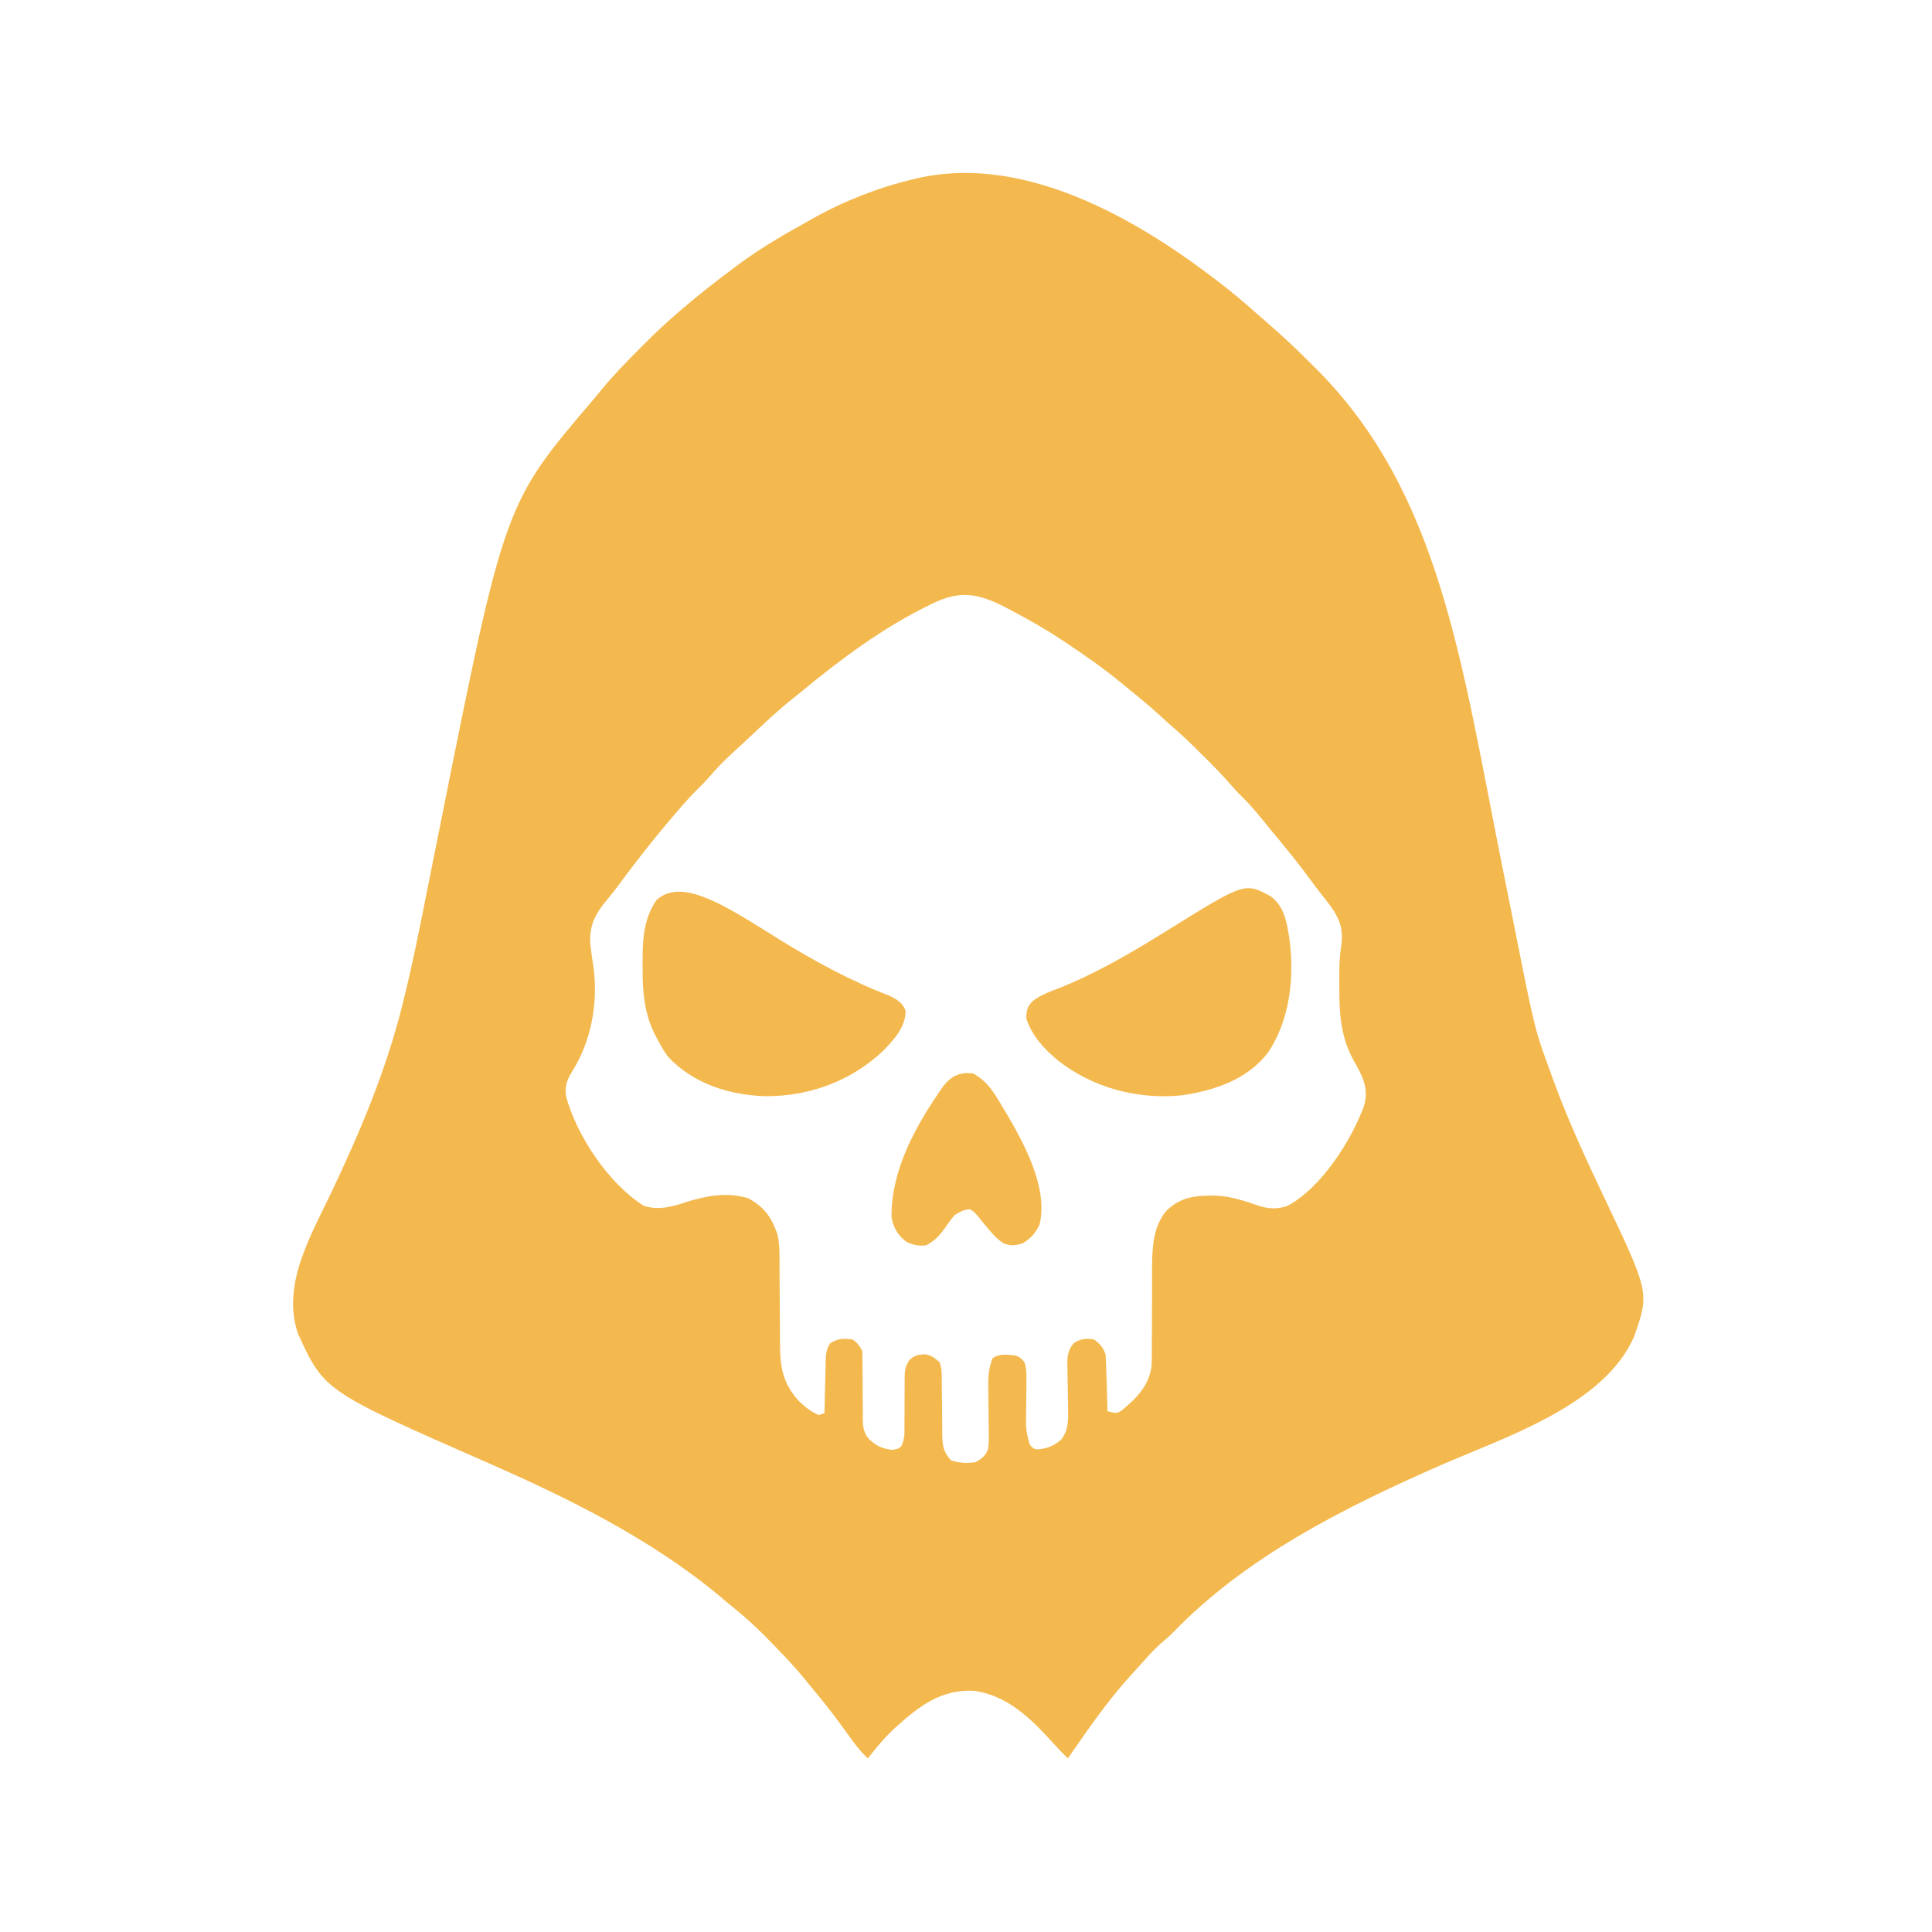
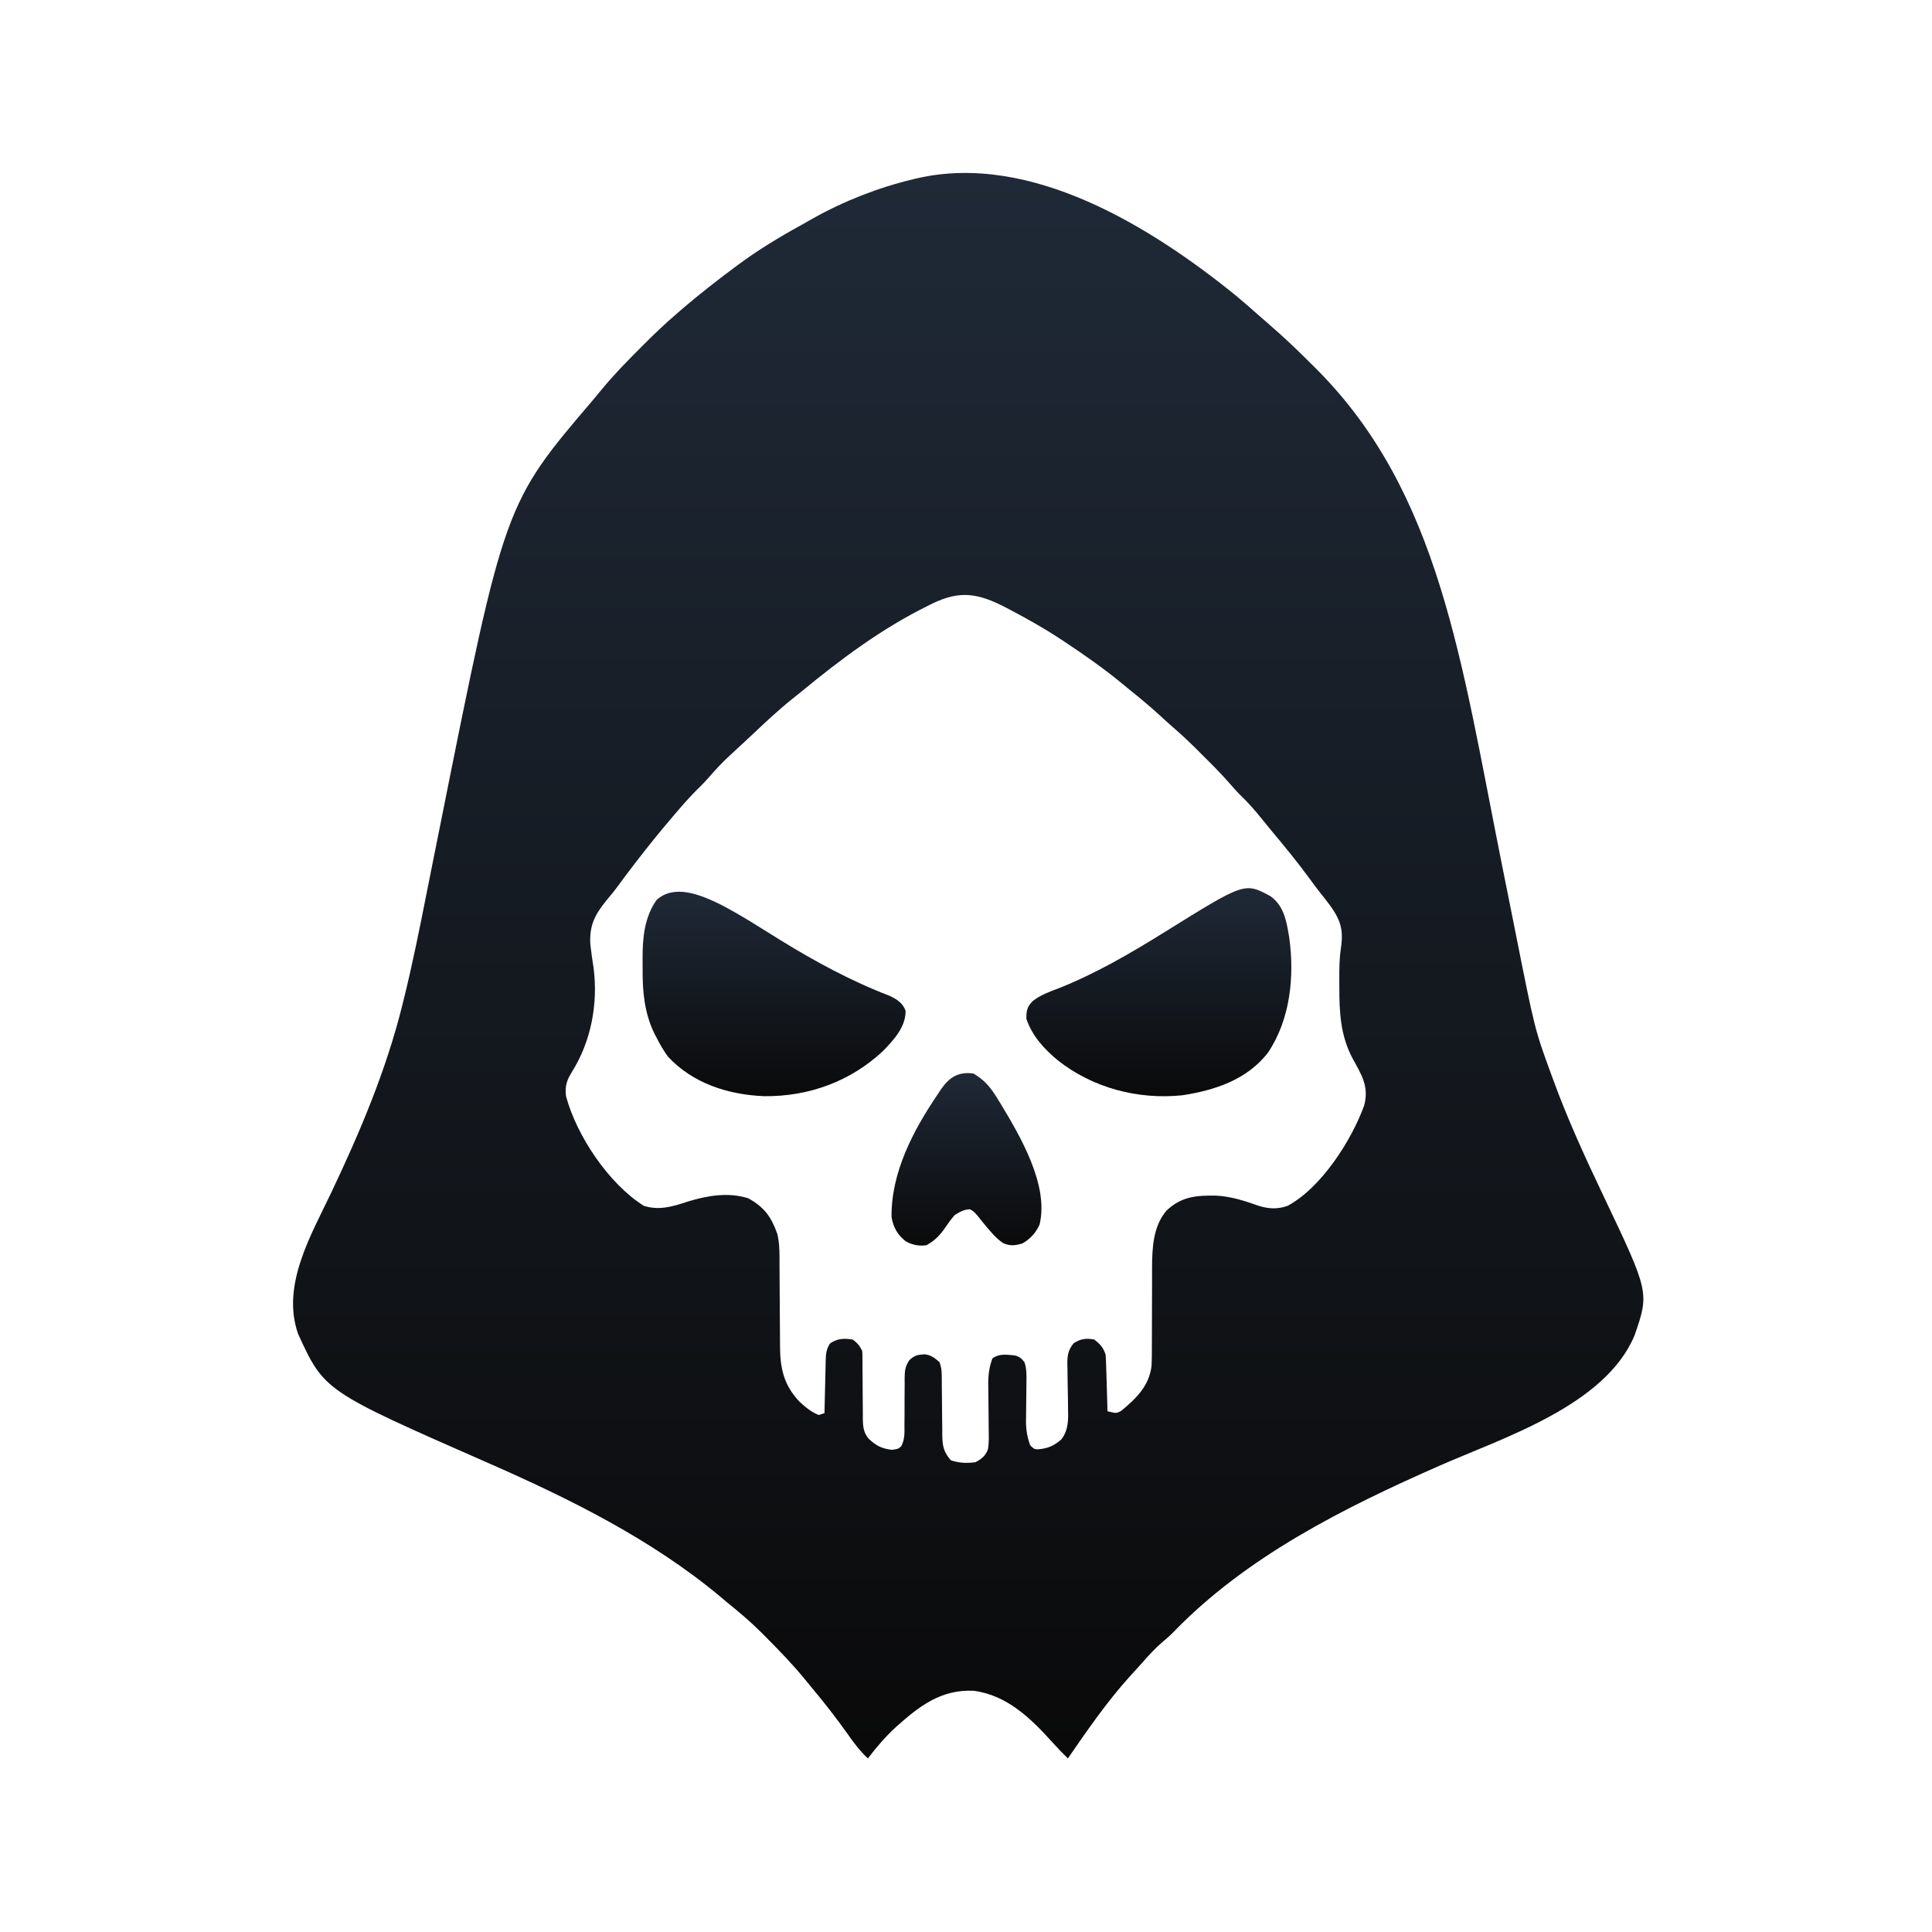
- <svg xmlns="http://www.w3.org/2000/svg" version="1.1" viewBox="0 0 1024 1024" fill-rule="evenodd" aria-hidden="true" fill="#f4b94e">
-   <path d="M0 0 C4.04 3.37 8 6.83 11.93 10.32 C13.35 11.55 14.77 12.78 16.18 14.01 C17.44 15.12 18.69 16.22 19.93 17.32 C20.3 17.64 20.3 17.64 22.13 19.26 C28.33 24.78 34.27 30.51 40.12 36.39 C40.97 37.23 41.82 38.08 42.7 38.95 C108.1 104.46 119.49 194.25 140.72 300.28 C142.23 307.84 143.75 315.4 145.27 322.97 C146.18 327.51 147.09 332.06 148 336.62 C158.4 388.99 158.4 388.99 167.12 412.76 C167.35 413.4 167.58 414.03 167.82 414.68 C175.57 436.08 185.03 456.65 194.8 477.17 C219.15 528.37 219.15 528.37 211.25 551.2 C195.69 588.24 141.95 605.23 107.92 620.18 C57.42 642.37 5.23 668.48 -33.5 708.76 C-35.24 710.5 -37.07 712.06 -38.94 713.64 C-42.9 717.05 -46.34 720.81 -49.78 724.73 C-51.99 727.24 -54.24 729.68 -56.5 732.14 C-68.5 745.49 -78.89 760.57 -89.07 775.32 C-91.87 772.58 -94.57 769.79 -97.19 766.87 C-108.66 754.15 -121.19 741.85 -138.92 739.48 C-156.23 738.62 -167.81 747.59 -180.07 758.57 C-185.68 763.69 -190.44 769.29 -195.07 775.32 C-199.4 771.29 -202.68 766.85 -206.07 762.01 C-211.91 753.8 -218.06 745.91 -224.52 738.18 C-225.97 736.45 -227.39 734.7 -228.81 732.95 C-235.02 725.42 -241.75 718.44 -248.63 711.51 C-249.49 710.64 -250.35 709.77 -251.24 708.87 C-257.21 702.93 -263.49 697.58 -270.07 692.32 C-271.17 691.4 -272.27 690.46 -273.37 689.52 C-309.93 659.03 -353.54 637.49 -396.89 618.49 C-483.2 580.58 -483.2 580.58 -497.07 550.32 C-506.11 524.54 -490.17 497.92 -479.41 475.25 C-464.13 443.03 -450.47 410.76 -441.82 376.07 C-441.73 375.69 -441.73 375.69 -441.25 373.77 C-436.49 354.66 -432.64 335.37 -428.82 316.06 C-427.85 311.17 -426.87 306.27 -425.89 301.38 C-424.51 294.54 -423.14 287.7 -421.78 280.86 C-387.68 110.28 -387.68 110.28 -340.7 55.25 C-339.22 53.5 -337.77 51.74 -336.32 49.96 C-329.78 41.99 -322.6 34.68 -315.32 27.39 C-314.82 26.89 -314.32 26.39 -313.81 25.88 C-308.08 20.15 -302.25 14.57 -296.07 9.32 C-295.06 8.45 -294.05 7.57 -293.04 6.69 C-284.31 -0.78 -275.29 -7.82 -266.07 -14.68 C-265.38 -15.19 -264.69 -15.7 -263.99 -16.23 C-253.29 -24.16 -242.12 -30.94 -230.45 -37.36 C-228.38 -38.5 -226.33 -39.67 -224.28 -40.85 C-207.79 -50.12 -189.47 -57.29 -171.07 -61.68 C-170.4 -61.84 -169.73 -62 -169.04 -62.16 C-108.75 -76.07 -44.91 -36.42 0 0 Z M-161.07 163.32 C-161.37 163.47 -161.37 163.47 -162.9 164.22 C-187.49 176.3 -209.24 192.54 -230.3 209.88 C-231.85 211.15 -233.42 212.4 -234.99 213.65 C-242.36 219.54 -249.2 225.94 -256.04 232.42 C-258.13 234.39 -260.23 236.33 -262.34 238.28 C-263.04 238.93 -263.75 239.59 -264.48 240.26 C-265.82 241.51 -267.17 242.76 -268.52 244 C-272.45 247.65 -276.03 251.47 -279.52 255.54 C-281.28 257.57 -283.14 259.46 -285.07 261.32 C-288.95 265.16 -292.53 269.17 -296.07 273.32 C-296.89 274.28 -297.71 275.24 -298.56 276.23 C-305.29 284.08 -311.76 292.12 -318.07 300.32 C-318.55 300.95 -319.03 301.57 -319.52 302.21 C-322.05 305.5 -324.54 308.8 -326.98 312.16 C-329.06 315.03 -331.26 317.76 -333.56 320.46 C-339.77 328.14 -342.79 333.83 -342.17 343.91 C-341.72 348.07 -341.1 352.18 -340.45 356.31 C-338.01 375.49 -341.78 395.4 -352.07 411.68 C-354.75 416.07 -355.67 419.05 -355.07 424.32 C-349.45 445.29 -332.43 470.74 -313.84 482.43 C-305.91 484.98 -298.63 482.88 -291 480.32 C-280.45 477.06 -269.28 475.03 -258.44 478.45 C-250.05 483.11 -246.28 488.21 -243.07 497.32 C-242.12 501.23 -241.94 504.87 -241.92 508.88 C-241.92 509.54 -241.92 509.54 -241.9 512.85 C-241.9 513.54 -241.9 514.24 -241.9 514.96 C-241.89 517.15 -241.87 519.34 -241.86 521.53 C-241.8 527.76 -241.76 533.99 -241.74 540.22 C-241.73 544.04 -241.7 547.86 -241.66 551.67 C-241.65 553.12 -241.64 554.57 -241.64 556.01 C-241.66 568.27 -239.84 577.27 -231.23 586.34 C-228.18 589.14 -224.96 591.82 -221.07 593.32 C-220.08 592.99 -219.09 592.66 -218.07 592.32 C-218.05 591.35 -218.03 590.37 -218.01 589.36 C-217.93 585.72 -217.84 582.08 -217.75 578.45 C-217.71 576.87 -217.68 575.3 -217.64 573.73 C-217.6 571.46 -217.54 569.2 -217.48 566.93 C-217.47 566.23 -217.46 565.53 -217.44 564.81 C-217.34 561.19 -217.18 558.33 -215.07 555.32 C-211.06 552.66 -207.77 552.61 -203.07 553.32 C-200.56 555.2 -199.45 556.56 -198.07 559.32 C-197.97 560.68 -197.94 562.04 -197.94 563.4 C-197.94 564.25 -197.93 565.09 -197.93 565.95 C-197.93 566.86 -197.93 567.78 -197.93 568.72 C-197.91 570.64 -197.89 572.57 -197.87 574.49 C-197.84 577.53 -197.82 580.57 -197.82 583.61 C-197.81 586.54 -197.78 589.47 -197.74 592.4 C-197.74 592.85 -197.74 592.85 -197.76 595.14 C-197.68 599.45 -197.46 602.4 -194.7 605.83 C-190.77 609.55 -187.77 611.12 -182.38 611.76 C-179.07 611.32 -179.07 611.32 -177.38 609.86 C-175.42 606.07 -175.66 602.56 -175.69 598.36 C-175.68 596.57 -175.66 594.79 -175.64 593 C-175.63 590.19 -175.63 587.38 -175.63 584.57 C-175.63 581.86 -175.6 579.14 -175.57 576.42 C-175.57 576 -175.57 576 -175.59 573.89 C-175.54 569.84 -175.38 567.81 -173.16 564.31 C-170.41 561.7 -168.77 561.37 -165.1 561.12 C-161.65 561.47 -159.61 563.09 -157.07 565.32 C-156.15 568.07 -155.94 569.69 -155.92 572.52 C-155.92 572.94 -155.92 572.94 -155.9 575.07 C-155.9 575.97 -155.89 576.88 -155.89 577.81 C-155.87 579.74 -155.84 581.66 -155.82 583.58 C-155.78 586.61 -155.75 589.64 -155.74 592.67 C-155.72 595.59 -155.68 598.51 -155.64 601.44 C-155.64 601.89 -155.64 601.89 -155.65 604.17 C-155.54 609.81 -154.84 613.04 -151.07 617.32 C-146.71 618.78 -142.62 618.96 -138.07 618.32 C-134.95 616.77 -132.56 614.81 -131.42 611.4 C-130.81 607.84 -130.99 604.25 -131.04 600.65 C-131.05 598.92 -131.06 597.18 -131.08 595.45 C-131.1 592.73 -131.13 590.01 -131.16 587.3 C-131.19 584.66 -131.21 582.03 -131.23 579.4 C-131.24 578.59 -131.25 577.79 -131.27 576.96 C-131.29 572.03 -130.78 567.97 -129.07 563.32 C-125.37 560.63 -121.49 561.31 -117.15 561.74 C-114.64 562.44 -113.67 563.29 -112.07 565.32 C-110.88 568.9 -110.98 572.1 -111.04 575.81 C-111.05 577.32 -111.06 578.82 -111.08 580.33 C-111.1 582.7 -111.13 585.07 -111.16 587.44 C-111.19 589.73 -111.21 592.02 -111.23 594.31 C-111.24 595.01 -111.25 595.71 -111.27 596.42 C-111.29 601.05 -110.62 604.97 -109.07 609.32 C-107.07 611.32 -107.07 611.32 -105.15 611.51 C-99.74 611.07 -96.55 609.77 -92.48 606.19 C-88.67 601.16 -88.83 595.6 -88.98 589.6 C-89 587.91 -89.02 586.22 -89.04 584.53 C-89.08 581.89 -89.13 579.25 -89.18 576.61 C-89.23 574.04 -89.26 571.48 -89.29 568.91 C-89.3 568.52 -89.3 568.52 -89.35 566.53 C-89.4 561.92 -88.98 558.96 -86.07 555.32 C-82.39 552.88 -79.33 552.49 -75.07 553.32 C-71.85 555.86 -70.36 557.44 -69.07 561.32 C-68.91 563.61 -68.82 565.89 -68.75 568.18 C-68.74 568.51 -68.74 568.51 -68.69 570.19 C-68.62 572.29 -68.56 574.4 -68.5 576.51 C-68.46 577.94 -68.42 579.38 -68.37 580.81 C-68.27 584.31 -68.16 587.82 -68.07 591.32 C-63.35 592.48 -63.35 592.48 -60.78 591.1 C-52.82 584.5 -45.91 577.85 -44.7 567.06 C-44.58 563.89 -44.53 560.72 -44.55 557.55 C-44.56 555.42 -44.55 553.29 -44.53 551.16 C-44.51 547.4 -44.5 543.63 -44.5 539.87 C-44.5 533.86 -44.49 527.86 -44.45 521.85 C-44.44 519.78 -44.45 517.7 -44.46 515.63 C-44.4 504.97 -44.01 493.47 -36.81 484.98 C-28.93 477.51 -21.11 476.88 -10.68 477.03 C-2.76 477.36 4.62 479.81 12.06 482.43 C17.31 484.07 22.16 484.33 27.38 482.44 C45.17 472.91 61.15 447.97 67.93 429.39 C70.73 419.28 66.54 412.92 61.75 404.16 C55.42 392.19 54.77 379.77 54.81 366.51 C54.81 365.86 54.81 365.86 54.79 362.58 C54.78 357.02 54.78 351.59 55.62 346.09 C57.02 336.74 55.77 331.54 50.25 323.7 C48.45 321.29 46.61 318.93 44.73 316.58 C43.06 314.48 41.46 312.35 39.89 310.17 C33.15 300.87 25.86 292.03 18.51 283.22 C17.1 281.52 15.71 279.81 14.33 278.09 C10.46 273.27 6.54 268.72 2.05 264.47 C0.21 262.61 -1.48 260.7 -3.19 258.72 C-7.57 253.67 -12.27 248.97 -17 244.26 C-17.86 243.4 -18.71 242.54 -19.6 241.66 C-24.04 237.22 -28.54 232.93 -33.31 228.84 C-35.72 226.76 -38.04 224.61 -40.38 222.45 C-45.78 217.53 -51.37 212.9 -57.07 208.32 C-58.19 207.4 -59.31 206.48 -60.43 205.55 C-70.22 197.51 -80.49 190.3 -91.07 183.32 C-91.74 182.88 -92.41 182.43 -93.1 181.97 C-101.47 176.45 -110.13 171.57 -119 166.89 C-119.96 166.38 -120.92 165.87 -121.91 165.35 C-136.35 157.86 -146.11 155.96 -161.07 163.32 Z " fill="#f4b94e" transform="translate(655.0659,156.6753)" />
-   <path d="M0 0 C11.08 5.64 21.53 12.45 32.08 19 C50.7 30.5 70 41 90.47 48.84 C94.47 50.75 97.47 52.6 98.98 56.85 C98.98 65.47 92.71 72.17 87.02 78.07 C69.75 94.25 47.57 102.3 23.98 102.04 C4.98 101.27 -13.83 95.29 -27.02 81.04 C-29.33 77.85 -31.23 74.55 -33.02 71.04 C-33.4 70.32 -33.78 69.6 -34.17 68.86 C-39.38 58.16 -40.52 46.8 -40.41 35.05 C-40.39 32.97 -40.41 30.91 -40.43 28.83 C-40.45 17.91 -39.44 7.19 -33.02 -1.96 C-23.65 -10.47 -9.95 -4.74 0 0 Z " fill="#f4b94e" transform="translate(381.0186,478.9604)" />
-   <path d="M0 0 C6.67 4.78 8.35 12.27 9.62 20 C9.68 20.33 9.68 20.33 9.96 22.01 C12.83 42.62 10.46 65.48 -1.38 83 C-12.53 97.33 -29.49 102.88 -46.82 105.53 C-70.21 107.94 -94.2 101.63 -112.69 87.02 C-119.99 80.97 -126.28 74.11 -129.38 65 C-129.38 60.63 -129.07 58.71 -125.98 55.56 C-121.69 52.18 -116.68 50.5 -111.62 48.56 C-91.83 40.61 -73.66 29.95 -55.59 18.71 C-13.66 -7.38 -13.66 -7.38 0 0 Z " fill="#f4b94e" transform="translate(673.375,475)" />
-   <path d="M0 0 C6 3.57 9.23 7.58 12.81 13.5 C13.07 13.91 13.07 13.91 14.36 16 C24.7 33.14 40.06 59.17 35 80 C33.13 84.34 30.09 87.62 26 90 C22.26 91.2 19.13 91.56 15.5 89.77 C12.92 87.94 11.05 86.08 9 83.69 C8.31 82.9 7.63 82.11 6.92 81.29 C5.33 79.39 3.78 77.45 2.25 75.5 C0 73 0 73 -1.94 71.94 C-5.18 72.04 -7.22 73.35 -10 75 C-12.34 77.78 -12.34 77.78 -14.5 80.94 C-17.55 85.4 -20.2 88.4 -25 91 C-28.82 91.57 -32.41 90.87 -35.8 89.02 C-40.23 85.63 -42.62 81.45 -43.47 75.98 C-43.7 52.37 -31.95 30.1 -19 11 C-18.42 10.12 -17.84 9.24 -17.25 8.34 C-12.82 1.97 -8.06 -1.13 0 0 Z " fill="#f4b94e" transform="translate(516,569)" />
+ <svg xmlns="http://www.w3.org/2000/svg" version="1.1" viewBox="0 0 1024 1024" fill-rule="evenodd" aria-hidden="true" fill="url(#g-death)">
+   <defs>
+     <linearGradient id="g-death" x1="0" y1="0" x2="0" y2="1">
+       <stop offset="0%" stop-color="#1F2937" />
+       <stop offset="100%" stop-color="#0A0A0A" />
+     </linearGradient>
+   </defs>
+   <path d="M0 0 C4.04 3.37 8 6.83 11.93 10.32 C13.35 11.55 14.77 12.78 16.18 14.01 C17.44 15.12 18.69 16.22 19.93 17.32 C20.3 17.64 20.3 17.64 22.13 19.26 C28.33 24.78 34.27 30.51 40.12 36.39 C40.97 37.23 41.82 38.08 42.7 38.95 C108.1 104.46 119.49 194.25 140.72 300.28 C142.23 307.84 143.75 315.4 145.27 322.97 C146.18 327.51 147.09 332.06 148 336.62 C158.4 388.99 158.4 388.99 167.12 412.76 C167.35 413.4 167.58 414.03 167.82 414.68 C175.57 436.08 185.03 456.65 194.8 477.17 C219.15 528.37 219.15 528.37 211.25 551.2 C195.69 588.24 141.95 605.23 107.92 620.18 C57.42 642.37 5.23 668.48 -33.5 708.76 C-35.24 710.5 -37.07 712.06 -38.94 713.64 C-42.9 717.05 -46.34 720.81 -49.78 724.73 C-51.99 727.24 -54.24 729.68 -56.5 732.14 C-68.5 745.49 -78.89 760.57 -89.07 775.32 C-91.87 772.58 -94.57 769.79 -97.19 766.87 C-108.66 754.15 -121.19 741.85 -138.92 739.48 C-156.23 738.62 -167.81 747.59 -180.07 758.57 C-185.68 763.69 -190.44 769.29 -195.07 775.32 C-199.4 771.29 -202.68 766.85 -206.07 762.01 C-211.91 753.8 -218.06 745.91 -224.52 738.18 C-225.97 736.45 -227.39 734.7 -228.81 732.95 C-235.02 725.42 -241.75 718.44 -248.63 711.51 C-249.49 710.64 -250.35 709.77 -251.24 708.87 C-257.21 702.93 -263.49 697.58 -270.07 692.32 C-271.17 691.4 -272.27 690.46 -273.37 689.52 C-309.93 659.03 -353.54 637.49 -396.89 618.49 C-483.2 580.58 -483.2 580.58 -497.07 550.32 C-506.11 524.54 -490.17 497.92 -479.41 475.25 C-464.13 443.03 -450.47 410.76 -441.82 376.07 C-441.73 375.69 -441.73 375.69 -441.25 373.77 C-436.49 354.66 -432.64 335.37 -428.82 316.06 C-427.85 311.17 -426.87 306.27 -425.89 301.38 C-424.51 294.54 -423.14 287.7 -421.78 280.86 C-387.68 110.28 -387.68 110.28 -340.7 55.25 C-339.22 53.5 -337.77 51.74 -336.32 49.96 C-329.78 41.99 -322.6 34.68 -315.32 27.39 C-314.82 26.89 -314.32 26.39 -313.81 25.88 C-308.08 20.15 -302.25 14.57 -296.07 9.32 C-295.06 8.45 -294.05 7.57 -293.04 6.69 C-284.31 -0.78 -275.29 -7.82 -266.07 -14.68 C-265.38 -15.19 -264.69 -15.7 -263.99 -16.23 C-253.29 -24.16 -242.12 -30.94 -230.45 -37.36 C-228.38 -38.5 -226.33 -39.67 -224.28 -40.85 C-207.79 -50.12 -189.47 -57.29 -171.07 -61.68 C-170.4 -61.84 -169.73 -62 -169.04 -62.16 C-108.75 -76.07 -44.91 -36.42 0 0 Z M-161.07 163.32 C-161.37 163.47 -161.37 163.47 -162.9 164.22 C-187.49 176.3 -209.24 192.54 -230.3 209.88 C-231.85 211.15 -233.42 212.4 -234.99 213.65 C-242.36 219.54 -249.2 225.94 -256.04 232.42 C-258.13 234.39 -260.23 236.33 -262.34 238.28 C-263.04 238.93 -263.75 239.59 -264.48 240.26 C-265.82 241.51 -267.17 242.76 -268.52 244 C-272.45 247.65 -276.03 251.47 -279.52 255.54 C-281.28 257.57 -283.14 259.46 -285.07 261.32 C-288.95 265.16 -292.53 269.17 -296.07 273.32 C-296.89 274.28 -297.71 275.24 -298.56 276.23 C-305.29 284.08 -311.76 292.12 -318.07 300.32 C-318.55 300.95 -319.03 301.57 -319.52 302.21 C-322.05 305.5 -324.54 308.8 -326.98 312.16 C-329.06 315.03 -331.26 317.76 -333.56 320.46 C-339.77 328.14 -342.79 333.83 -342.17 343.91 C-341.72 348.07 -341.1 352.18 -340.45 356.31 C-338.01 375.49 -341.78 395.4 -352.07 411.68 C-354.75 416.07 -355.67 419.05 -355.07 424.32 C-349.45 445.29 -332.43 470.74 -313.84 482.43 C-305.91 484.98 -298.63 482.88 -291 480.32 C-280.45 477.06 -269.28 475.03 -258.44 478.45 C-250.05 483.11 -246.28 488.21 -243.07 497.32 C-242.12 501.23 -241.94 504.87 -241.92 508.88 C-241.92 509.54 -241.92 509.54 -241.9 512.85 C-241.9 513.54 -241.9 514.24 -241.9 514.96 C-241.89 517.15 -241.87 519.34 -241.86 521.53 C-241.8 527.76 -241.76 533.99 -241.74 540.22 C-241.73 544.04 -241.7 547.86 -241.66 551.67 C-241.65 553.12 -241.64 554.57 -241.64 556.01 C-241.66 568.27 -239.84 577.27 -231.23 586.34 C-228.18 589.14 -224.96 591.82 -221.07 593.32 C-220.08 592.99 -219.09 592.66 -218.07 592.32 C-218.05 591.35 -218.03 590.37 -218.01 589.36 C-217.93 585.72 -217.84 582.08 -217.75 578.45 C-217.71 576.87 -217.68 575.3 -217.64 573.73 C-217.6 571.46 -217.54 569.2 -217.48 566.93 C-217.47 566.23 -217.46 565.53 -217.44 564.81 C-217.34 561.19 -217.18 558.33 -215.07 555.32 C-211.06 552.66 -207.77 552.61 -203.07 553.32 C-200.56 555.2 -199.45 556.56 -198.07 559.32 C-197.97 560.68 -197.94 562.04 -197.94 563.4 C-197.94 564.25 -197.93 565.09 -197.93 565.95 C-197.93 566.86 -197.93 567.78 -197.93 568.72 C-197.91 570.64 -197.89 572.57 -197.87 574.49 C-197.84 577.53 -197.82 580.57 -197.82 583.61 C-197.81 586.54 -197.78 589.47 -197.74 592.4 C-197.74 592.85 -197.74 592.85 -197.76 595.14 C-197.68 599.45 -197.46 602.4 -194.7 605.83 C-190.77 609.55 -187.77 611.12 -182.38 611.76 C-179.07 611.32 -179.07 611.32 -177.38 609.86 C-175.42 606.07 -175.66 602.56 -175.69 598.36 C-175.68 596.57 -175.66 594.79 -175.64 593 C-175.63 590.19 -175.63 587.38 -175.63 584.57 C-175.63 581.86 -175.6 579.14 -175.57 576.42 C-175.57 576 -175.57 576 -175.59 573.89 C-175.54 569.84 -175.38 567.81 -173.16 564.31 C-170.41 561.7 -168.77 561.37 -165.1 561.12 C-161.65 561.47 -159.61 563.09 -157.07 565.32 C-156.15 568.07 -155.94 569.69 -155.92 572.52 C-155.92 572.94 -155.92 572.94 -155.9 575.07 C-155.9 575.97 -155.89 576.88 -155.89 577.81 C-155.87 579.74 -155.84 581.66 -155.82 583.58 C-155.78 586.61 -155.75 589.64 -155.74 592.67 C-155.72 595.59 -155.68 598.51 -155.64 601.44 C-155.64 601.89 -155.64 601.89 -155.65 604.17 C-155.54 609.81 -154.84 613.04 -151.07 617.32 C-146.71 618.78 -142.62 618.96 -138.07 618.32 C-134.95 616.77 -132.56 614.81 -131.42 611.4 C-130.81 607.84 -130.99 604.25 -131.04 600.65 C-131.05 598.92 -131.06 597.18 -131.08 595.45 C-131.1 592.73 -131.13 590.01 -131.16 587.3 C-131.19 584.66 -131.21 582.03 -131.23 579.4 C-131.24 578.59 -131.25 577.79 -131.27 576.96 C-131.29 572.03 -130.78 567.97 -129.07 563.32 C-125.37 560.63 -121.49 561.31 -117.15 561.74 C-114.64 562.44 -113.67 563.29 -112.07 565.32 C-110.88 568.9 -110.98 572.1 -111.04 575.81 C-111.05 577.32 -111.06 578.82 -111.08 580.33 C-111.1 582.7 -111.13 585.07 -111.16 587.44 C-111.19 589.73 -111.21 592.02 -111.23 594.31 C-111.24 595.01 -111.25 595.71 -111.27 596.42 C-111.29 601.05 -110.62 604.97 -109.07 609.32 C-107.07 611.32 -107.07 611.32 -105.15 611.51 C-99.74 611.07 -96.55 609.77 -92.48 606.19 C-88.67 601.16 -88.83 595.6 -88.98 589.6 C-89 587.91 -89.02 586.22 -89.04 584.53 C-89.08 581.89 -89.13 579.25 -89.18 576.61 C-89.23 574.04 -89.26 571.48 -89.29 568.91 C-89.3 568.52 -89.3 568.52 -89.35 566.53 C-89.4 561.92 -88.98 558.96 -86.07 555.32 C-82.39 552.88 -79.33 552.49 -75.07 553.32 C-71.85 555.86 -70.36 557.44 -69.07 561.32 C-68.91 563.61 -68.82 565.89 -68.75 568.18 C-68.74 568.51 -68.74 568.51 -68.69 570.19 C-68.62 572.29 -68.56 574.4 -68.5 576.51 C-68.46 577.94 -68.42 579.38 -68.37 580.81 C-68.27 584.31 -68.16 587.82 -68.07 591.32 C-63.35 592.48 -63.35 592.48 -60.78 591.1 C-52.82 584.5 -45.91 577.85 -44.7 567.06 C-44.58 563.89 -44.53 560.72 -44.55 557.55 C-44.56 555.42 -44.55 553.29 -44.53 551.16 C-44.51 547.4 -44.5 543.63 -44.5 539.87 C-44.5 533.86 -44.49 527.86 -44.45 521.85 C-44.44 519.78 -44.45 517.7 -44.46 515.63 C-44.4 504.97 -44.01 493.47 -36.81 484.98 C-28.93 477.51 -21.11 476.88 -10.68 477.03 C-2.76 477.36 4.62 479.81 12.06 482.43 C17.31 484.07 22.16 484.33 27.38 482.44 C45.17 472.91 61.15 447.97 67.93 429.39 C70.73 419.28 66.54 412.92 61.75 404.16 C55.42 392.19 54.77 379.77 54.81 366.51 C54.81 365.86 54.81 365.86 54.79 362.58 C54.78 357.02 54.78 351.59 55.62 346.09 C57.02 336.74 55.77 331.54 50.25 323.7 C48.45 321.29 46.61 318.93 44.73 316.58 C43.06 314.48 41.46 312.35 39.89 310.17 C33.15 300.87 25.86 292.03 18.51 283.22 C17.1 281.52 15.71 279.81 14.33 278.09 C10.46 273.27 6.54 268.72 2.05 264.47 C0.21 262.61 -1.48 260.7 -3.19 258.72 C-7.57 253.67 -12.27 248.97 -17 244.26 C-17.86 243.4 -18.71 242.54 -19.6 241.66 C-24.04 237.22 -28.54 232.93 -33.31 228.84 C-35.72 226.76 -38.04 224.61 -40.38 222.45 C-45.78 217.53 -51.37 212.9 -57.07 208.32 C-58.19 207.4 -59.31 206.48 -60.43 205.55 C-70.22 197.51 -80.49 190.3 -91.07 183.32 C-91.74 182.88 -92.41 182.43 -93.1 181.97 C-101.47 176.45 -110.13 171.57 -119 166.89 C-119.96 166.38 -120.92 165.87 -121.91 165.35 C-136.35 157.86 -146.11 155.96 -161.07 163.32 Z " fill="url(#g-death)" transform="translate(655.0659,156.6753)" />
+   <path d="M0 0 C11.08 5.64 21.53 12.45 32.08 19 C50.7 30.5 70 41 90.47 48.84 C94.47 50.75 97.47 52.6 98.98 56.85 C98.98 65.47 92.71 72.17 87.02 78.07 C69.75 94.25 47.57 102.3 23.98 102.04 C4.98 101.27 -13.83 95.29 -27.02 81.04 C-29.33 77.85 -31.23 74.55 -33.02 71.04 C-33.4 70.32 -33.78 69.6 -34.17 68.86 C-39.38 58.16 -40.52 46.8 -40.41 35.05 C-40.39 32.97 -40.41 30.91 -40.43 28.83 C-40.45 17.91 -39.44 7.19 -33.02 -1.96 C-23.65 -10.47 -9.95 -4.74 0 0 Z " fill="url(#g-death)" transform="translate(381.0186,478.9604)" />
+   <path d="M0 0 C6.67 4.78 8.35 12.27 9.62 20 C9.68 20.33 9.68 20.33 9.96 22.01 C12.83 42.62 10.46 65.48 -1.38 83 C-12.53 97.33 -29.49 102.88 -46.82 105.53 C-70.21 107.94 -94.2 101.63 -112.69 87.02 C-119.99 80.97 -126.28 74.11 -129.38 65 C-129.38 60.63 -129.07 58.71 -125.98 55.56 C-121.69 52.18 -116.68 50.5 -111.62 48.56 C-91.83 40.61 -73.66 29.95 -55.59 18.71 C-13.66 -7.38 -13.66 -7.38 0 0 Z " fill="url(#g-death)" transform="translate(673.375,475)" />
+   <path d="M0 0 C6 3.57 9.23 7.58 12.81 13.5 C13.07 13.91 13.07 13.91 14.36 16 C24.7 33.14 40.06 59.17 35 80 C33.13 84.34 30.09 87.62 26 90 C22.26 91.2 19.13 91.56 15.5 89.77 C12.92 87.94 11.05 86.08 9 83.69 C8.31 82.9 7.63 82.11 6.92 81.29 C5.33 79.39 3.78 77.45 2.25 75.5 C0 73 0 73 -1.94 71.94 C-5.18 72.04 -7.22 73.35 -10 75 C-12.34 77.78 -12.34 77.78 -14.5 80.94 C-17.55 85.4 -20.2 88.4 -25 91 C-28.82 91.57 -32.41 90.87 -35.8 89.02 C-40.23 85.63 -42.62 81.45 -43.47 75.98 C-43.7 52.37 -31.95 30.1 -19 11 C-18.42 10.12 -17.84 9.24 -17.25 8.34 C-12.82 1.97 -8.06 -1.13 0 0 Z " fill="url(#g-death)" transform="translate(516,569)" />
</svg>
